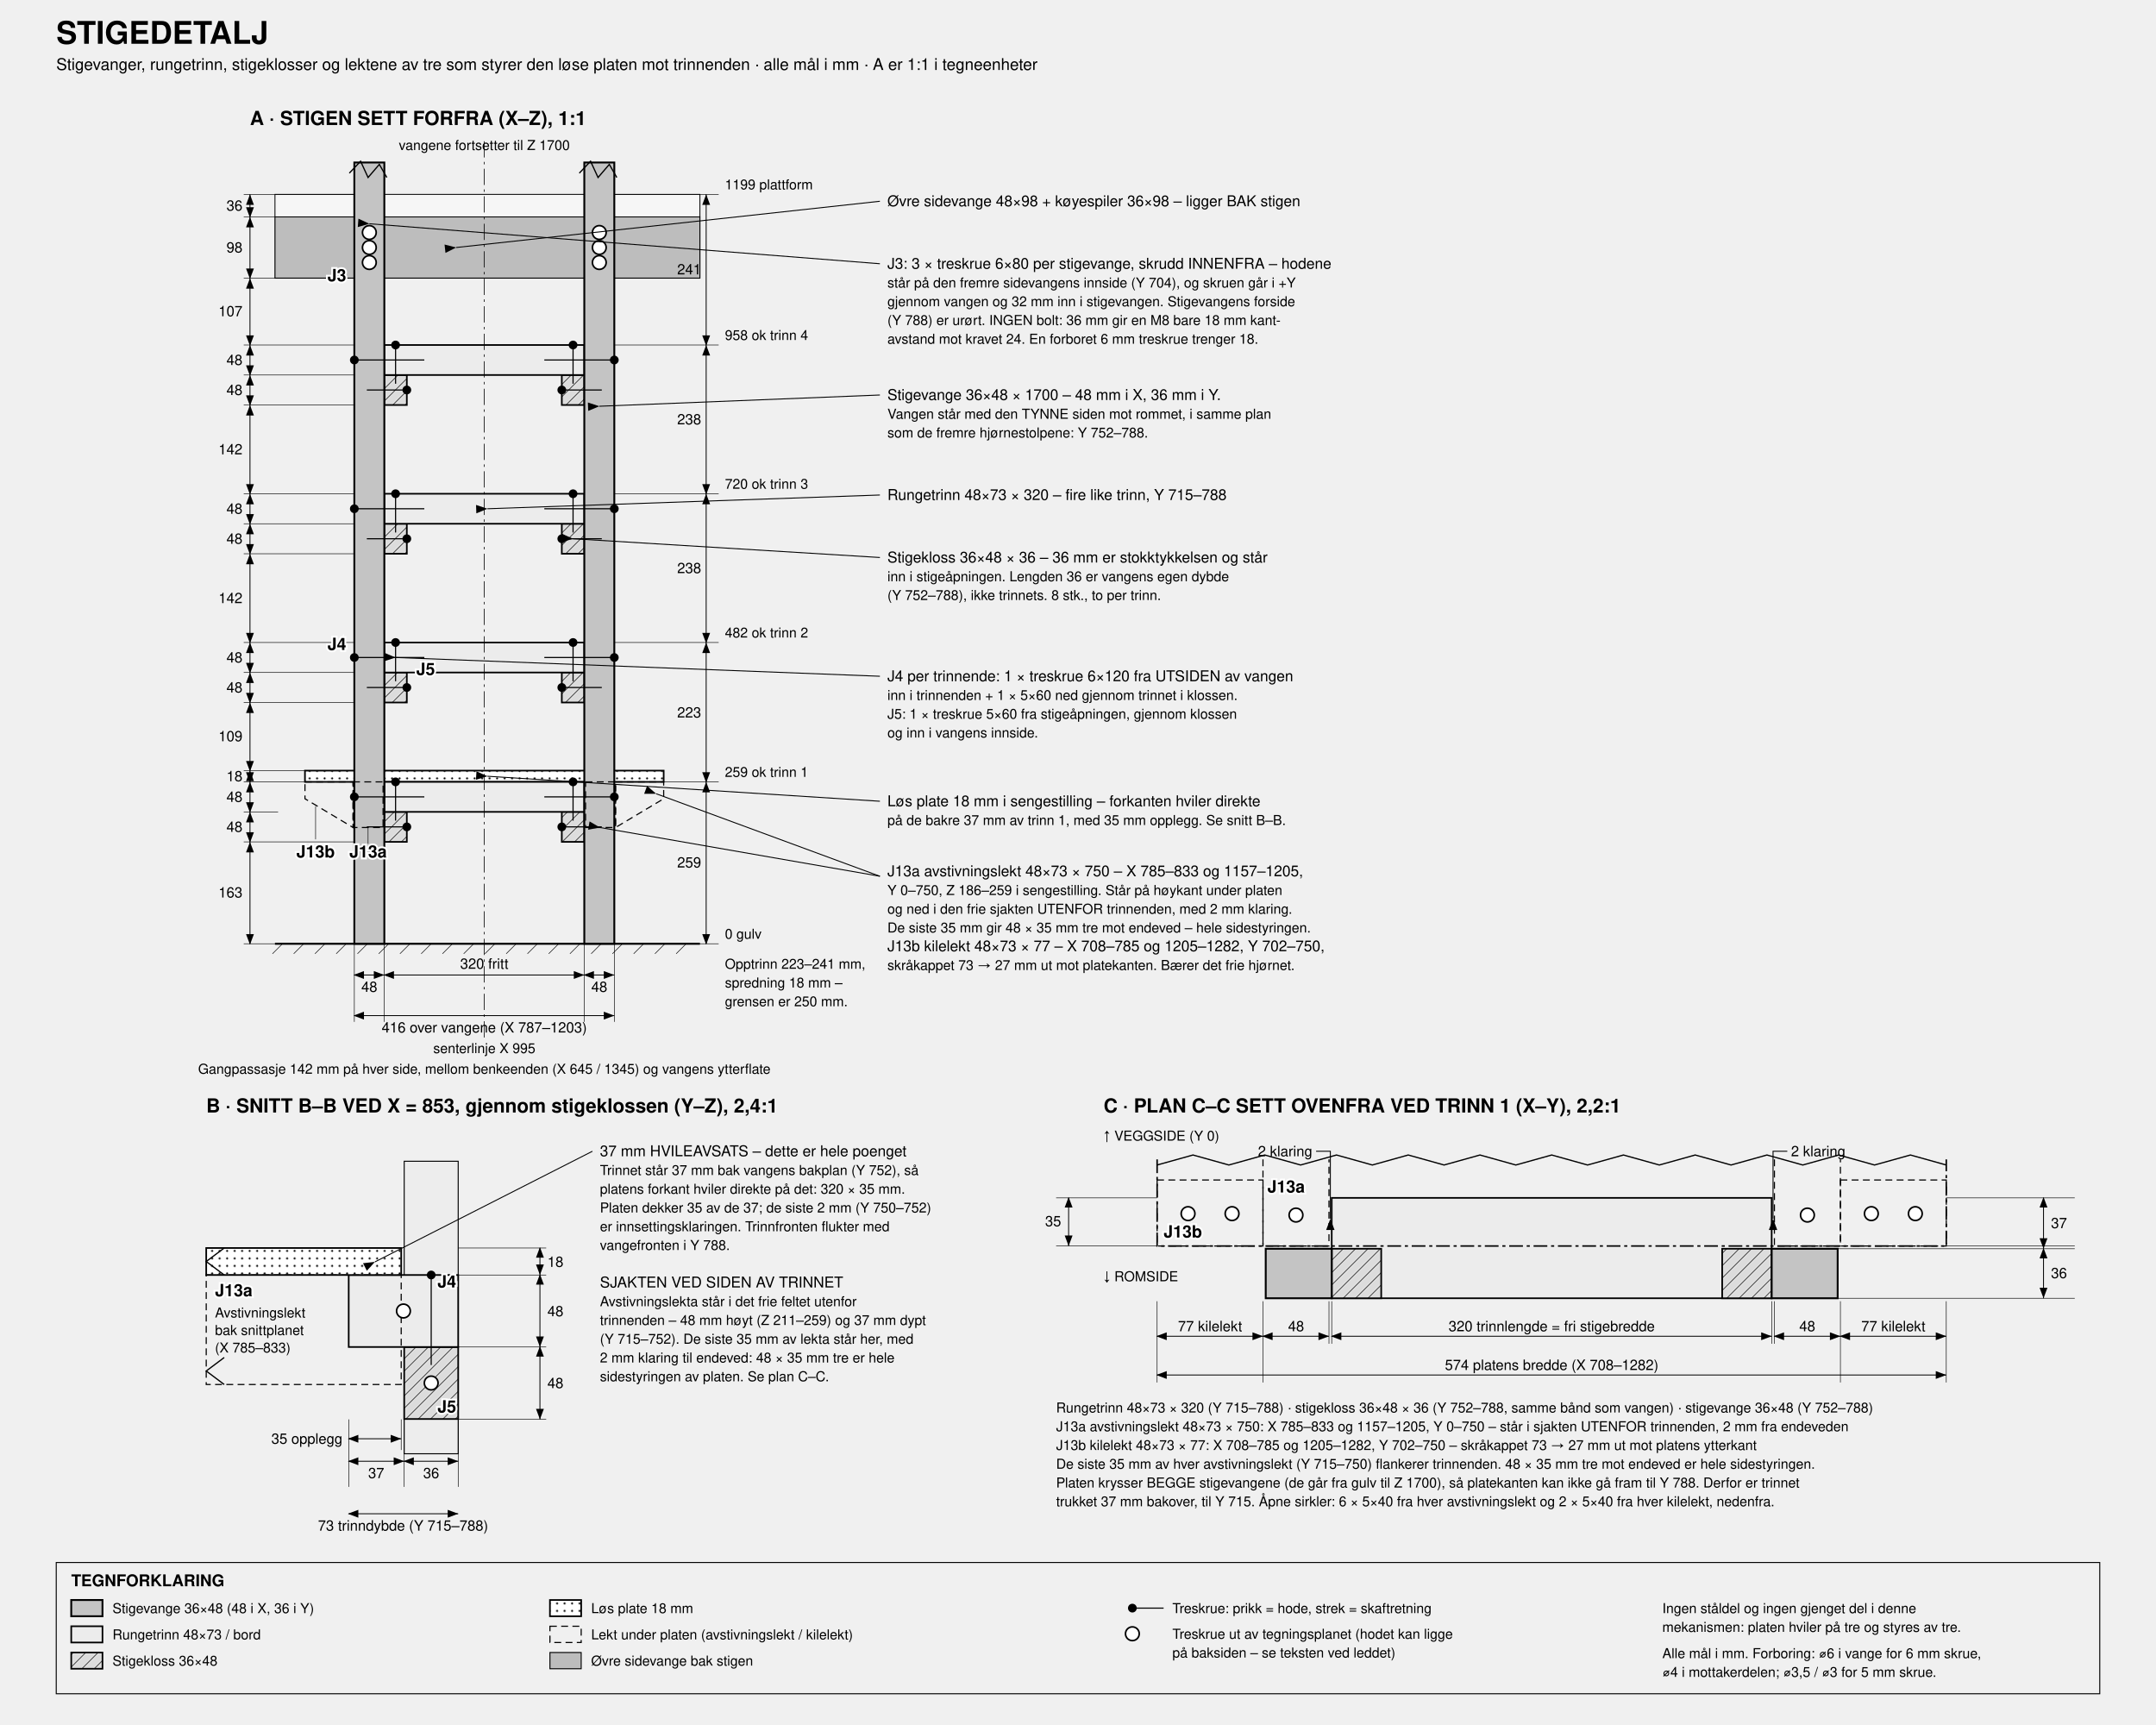
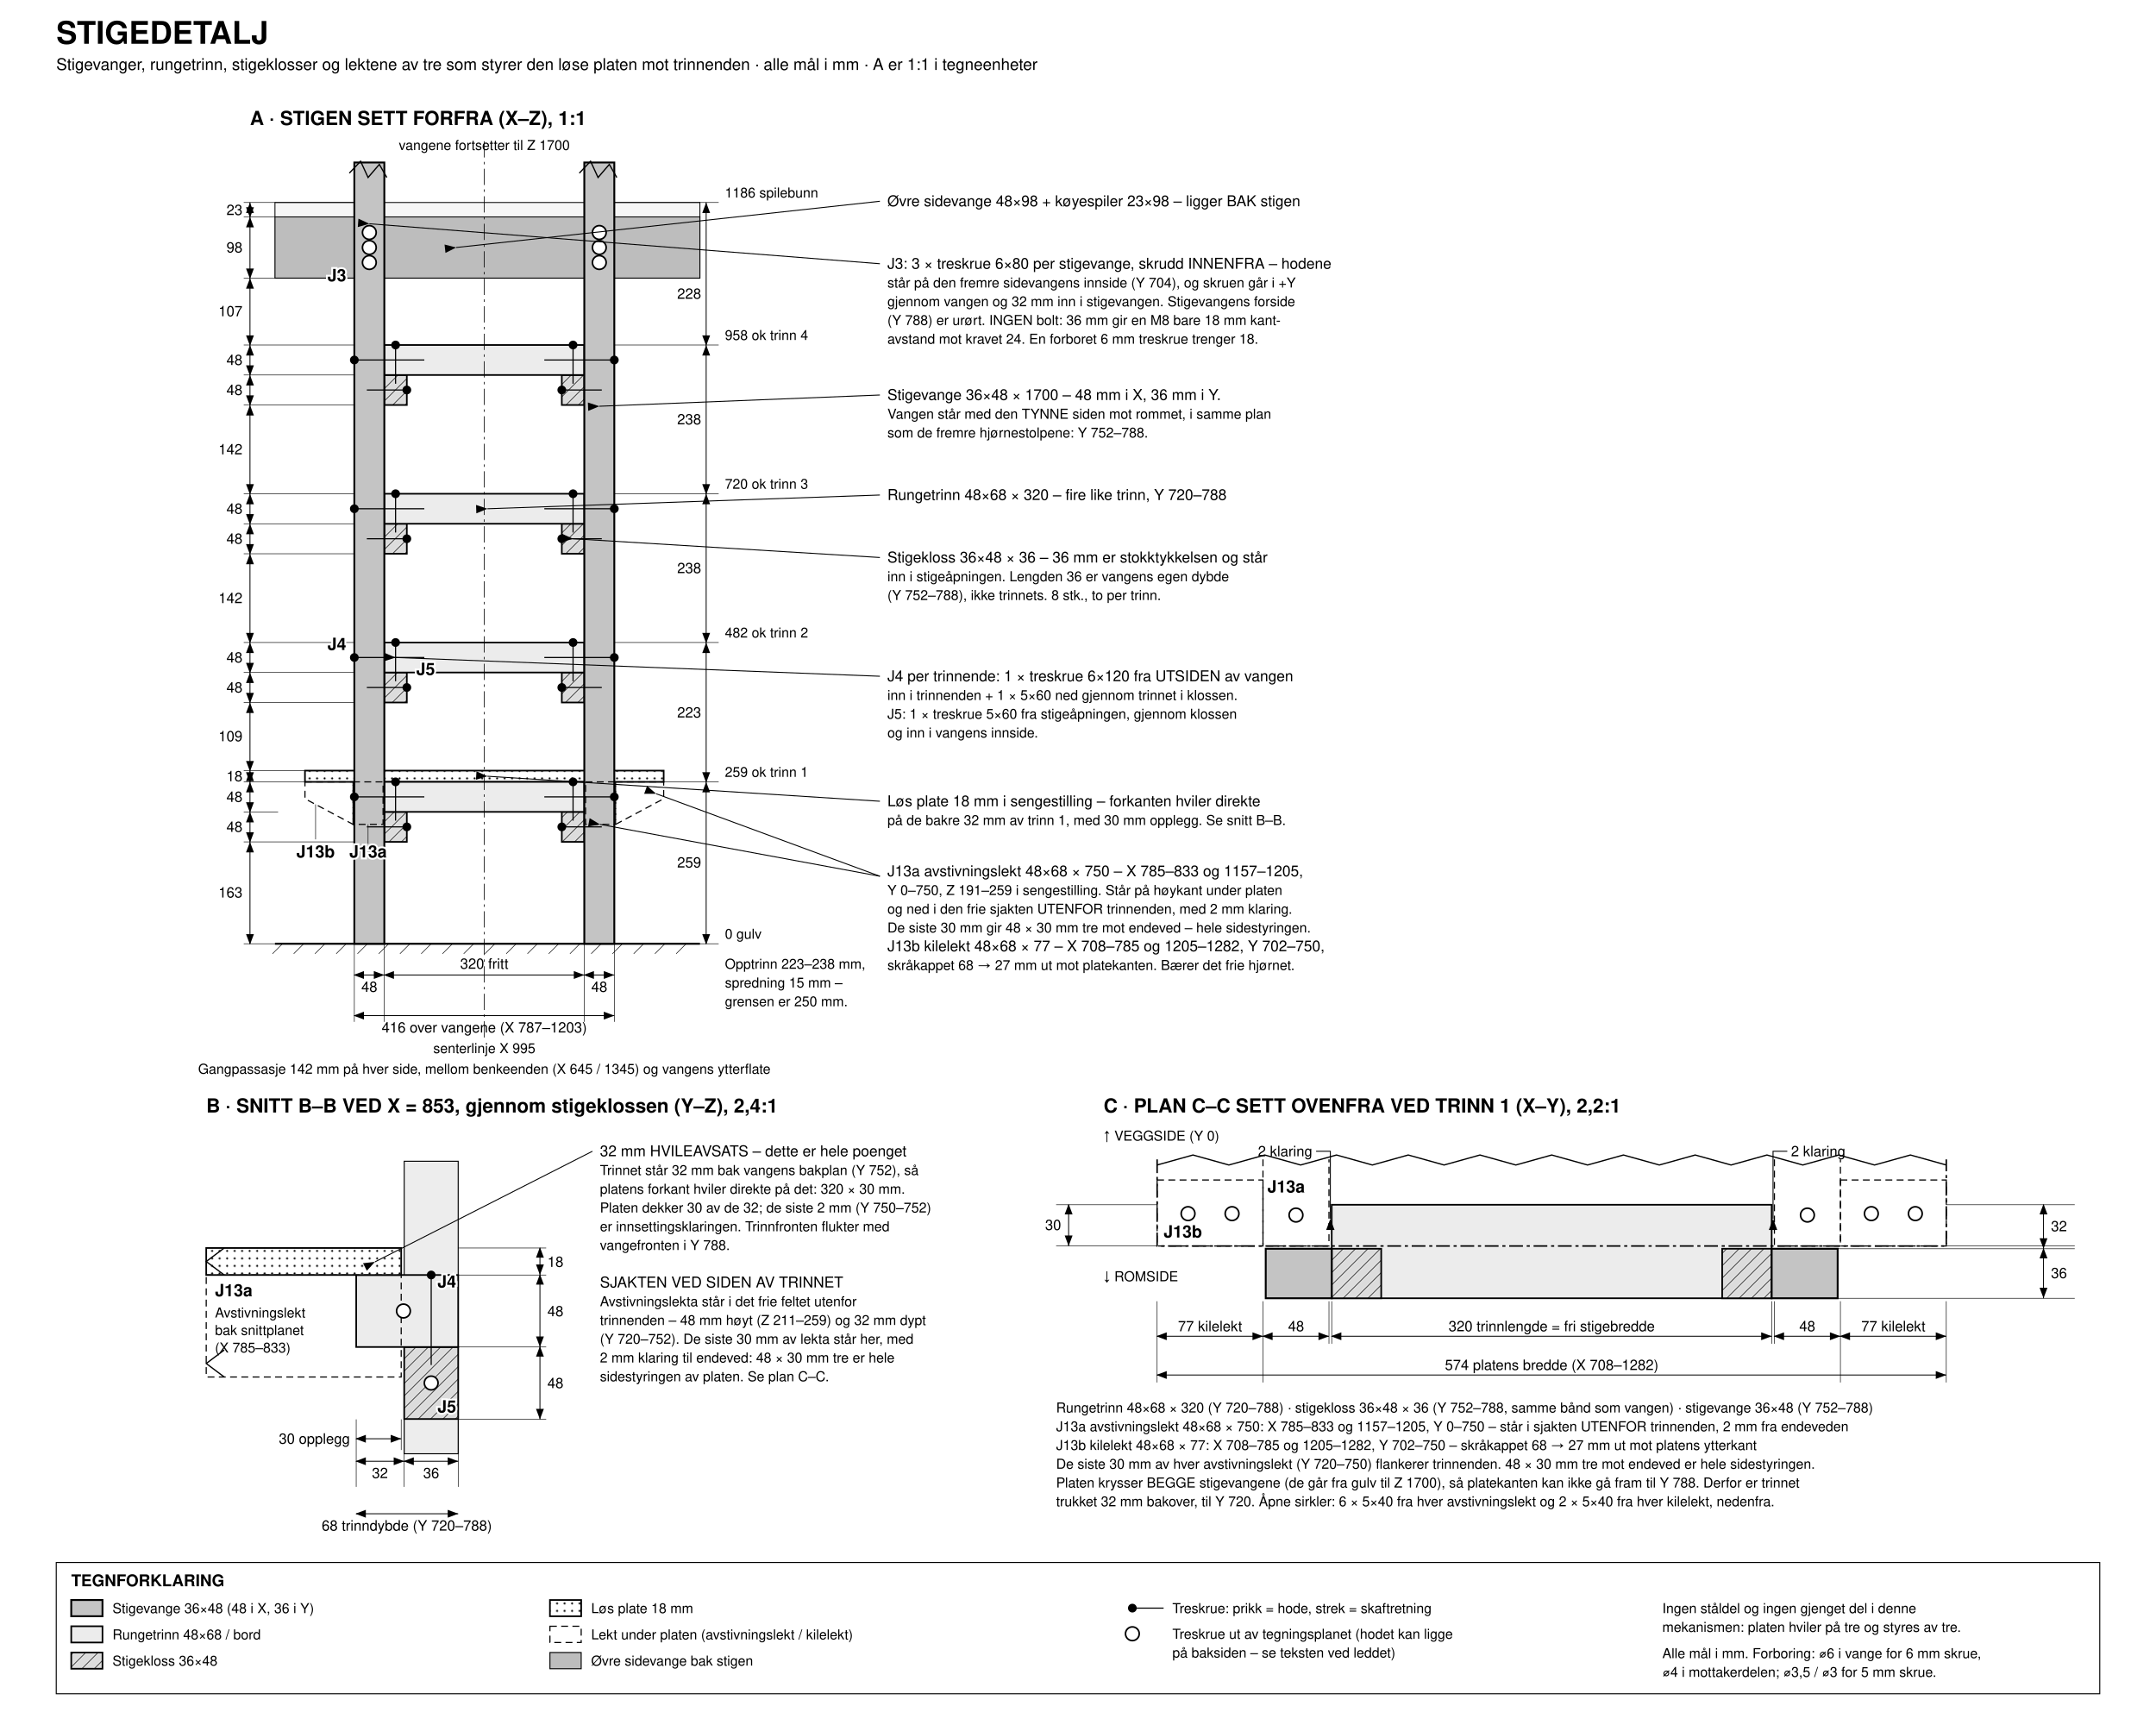
<svg xmlns="http://www.w3.org/2000/svg" viewBox="0 150 3450 2760" width="1600">
  <defs>
    <marker id="aE" markerWidth="13" markerHeight="10" refX="12" refY="4.5" orient="auto">
      <path d="M0,0 L12,4.5 L0,9 z" fill="#000" />
    </marker>
    <marker id="aS" markerWidth="13" markerHeight="10" refX="1" refY="4.5" orient="auto">
      <path d="M12,0 L0,4.5 L12,9 z" fill="#000" />
    </marker>
    <pattern id="hatch" width="14" height="14" patternUnits="userSpaceOnUse" patternTransform="rotate(45)">
      <rect width="14" height="14" fill="#dcdcdc" />
      <line x1="0" y1="0" x2="0" y2="14" stroke="#000" stroke-width="1.7" />
    </pattern>
    <pattern id="dots" width="12" height="12" patternUnits="userSpaceOnUse">
      <rect width="12" height="12" fill="#fff" />
      <circle cx="3.5" cy="3.5" r="1.6" fill="#000" />
    </pattern>
  </defs>
  <style>
    svg  { background:#fff; }
    text { font-family:Helvetica,Arial,sans-serif; fill:#000; font-size:24px; }
    .ttl { font-size:50px; font-weight:bold; }
    .sub { font-size:26px; }
    .pt  { font-size:31px; font-weight:bold; }
    .lbl { font-size:24px; }
    .sml { font-size:22px; }
    .dm  { font-size:23px; }
    .leg { font-size:26px; font-weight:bold; }
    .jl  { font-size:27px; font-weight:bold; paint-order:stroke; stroke:#fff; stroke-width:6px; }
    .pst { fill:#c4c4c4; stroke:#000; stroke-width:3; }
    .pstb{ fill:#ededed; stroke:#000; stroke-width:1.6; }
    .raig{ fill:#bdbdbd; stroke:#000; stroke-width:1.6; }
    .brd { fill:#ececec; stroke:#000; stroke-width:2.6; }
    .brdg{ fill:#f6f6f6; stroke:#000; stroke-width:1.4; }
    .blk { fill:url(#hatch); stroke:#000; stroke-width:2.6; }
    .pnl { fill:url(#dots); stroke:#000; stroke-width:2.6; }
    .pnlt{ fill:none; stroke:#000; stroke-width:2.4; stroke-dasharray:22 6 5 6; }
    .pnlg{ fill:none; stroke:#000; stroke-width:1.8; stroke-dasharray:11 7; }
    .dim { fill:none; stroke:#000; stroke-width:1.4; }
    .ext { fill:none; stroke:#000; stroke-width:0.9; }
    .ldr { fill:none; stroke:#000; stroke-width:1.5; }
    .grd { stroke:#000; stroke-width:3.2; }
    .brk { fill:none; stroke:#000; stroke-width:2; }
    .cl  { stroke:#000; stroke-width:1.1; stroke-dasharray:26 7 4 7; }
    .scr { fill:#000; stroke:none; }
    .scrg{ fill:#fff; stroke:#000; stroke-width:2.6; }
    .scrl{ fill:none; stroke:#000; stroke-width:1.8; }
    .legbox { fill:none; stroke:#000; stroke-width:1.6; }
  </style>
+   <rect x="0" y="150" width="3450" height="2760" fill="#ffffff" />
  <text x="90" y="220" class="ttl">STIGEDETALJ</text>
  <text x="90" y="262" class="sub">Stigevanger, rungetrinn, stigeklosser og lektene av tre som styrer den løse platen mot trinnenden · alle mål i mm · A er 1:1 i tegneenheter</text>
  <text x="400" y="350" class="pt" text-anchor="start">A · STIGEN SETT FORFRA (X–Z), 1:1</text>
  <rect x="440" y="497" width="680" height="98" class="raig" />
-   <rect x="440" y="461" width="680" height="36" class="brdg" />
+   <rect x="440" y="474" width="680" height="23" class="brdg" />
  <rect x="488" y="1383" width="574" height="18" class="pnl" />
  <rect x="615" y="1449" width="36" height="48" class="blk" />
  <rect x="899" y="1449" width="36" height="48" class="blk" />
  <rect x="615" y="1401" width="320" height="48" class="brd" />
  <rect x="615" y="1226" width="36" height="48" class="blk" />
  <rect x="899" y="1226" width="36" height="48" class="blk" />
  <rect x="615" y="1178" width="320" height="48" class="brd" />
  <rect x="615" y="988" width="36" height="48" class="blk" />
  <rect x="899" y="988" width="36" height="48" class="blk" />
  <rect x="615" y="940" width="320" height="48" class="brd" />
  <rect x="615" y="750" width="36" height="48" class="blk" />
  <rect x="899" y="750" width="36" height="48" class="blk" />
  <rect x="615" y="702" width="320" height="48" class="brd" />
  <rect x="567" y="410" width="48" height="1250" class="pst" />
  <rect x="935" y="410" width="48" height="1250" class="pst" />
-   <rect x="565" y="1401" width="48" height="73" class="pnlg" />
-   <rect x="937" y="1401" width="48" height="73" class="pnlg" />
-   <polygon points="488,1401 565,1401 565,1474 488,1428" class="pnlg" />
-   <polygon points="985,1401 1062,1401 1062,1428 985,1474" class="pnlg" />
+   <rect x="565" y="1401" width="48" height="68" class="pnlg" />
+   <rect x="937" y="1401" width="48" height="68" class="pnlg" />
+   <polygon points="488,1401 565,1401 565,1469 488,1428" class="pnlg" />
+   <polygon points="985,1401 1062,1401 1062,1428 985,1469" class="pnlg" />
  <polyline points="559,427 577,408 589,434 607,413 619,434" class="brk" />
  <polyline points="927,427 945,408 957,434 975,413 987,434" class="brk" />
  <text x="775" y="390" class="sml" text-anchor="middle">vangene fortsetter til Z 1700</text>
  <line x1="440" y1="1660" x2="1120" y2="1660" class="grd" />
  <line x1="452" y1="1660" x2="436" y2="1676" class="ext" />
  <line x1="486" y1="1660" x2="470" y2="1676" class="ext" />
  <line x1="520" y1="1660" x2="504" y2="1676" class="ext" />
  <line x1="554" y1="1660" x2="538" y2="1676" class="ext" />
  <line x1="588" y1="1660" x2="572" y2="1676" class="ext" />
  <line x1="622" y1="1660" x2="606" y2="1676" class="ext" />
  <line x1="656" y1="1660" x2="640" y2="1676" class="ext" />
  <line x1="690" y1="1660" x2="674" y2="1676" class="ext" />
  <line x1="724" y1="1660" x2="708" y2="1676" class="ext" />
  <line x1="758" y1="1660" x2="742" y2="1676" class="ext" />
  <line x1="792" y1="1660" x2="776" y2="1676" class="ext" />
  <line x1="826" y1="1660" x2="810" y2="1676" class="ext" />
  <line x1="860" y1="1660" x2="844" y2="1676" class="ext" />
  <line x1="894" y1="1660" x2="878" y2="1676" class="ext" />
  <line x1="928" y1="1660" x2="912" y2="1676" class="ext" />
  <line x1="962" y1="1660" x2="946" y2="1676" class="ext" />
  <line x1="996" y1="1660" x2="980" y2="1676" class="ext" />
  <line x1="1030" y1="1660" x2="1014" y2="1676" class="ext" />
  <line x1="1064" y1="1660" x2="1048" y2="1676" class="ext" />
  <line x1="1098" y1="1660" x2="1082" y2="1676" class="ext" />
  <circle cx="591" cy="570" r="11" class="scrg" />
  <circle cx="591" cy="546" r="11" class="scrg" />
  <circle cx="591" cy="522" r="11" class="scrg" />
  <circle cx="959" cy="570" r="11" class="scrg" />
  <circle cx="959" cy="546" r="11" class="scrg" />
  <circle cx="959" cy="522" r="11" class="scrg" />
  <line x1="567" y1="1425" x2="679" y2="1425" class="scrl" />
  <circle cx="567" cy="1425" r="7" class="scr" />
  <line x1="633" y1="1401" x2="633" y2="1463" class="scrl" />
  <circle cx="633" cy="1401" r="7" class="scr" />
  <line x1="651" y1="1473" x2="587" y2="1473" class="scrl" />
  <circle cx="651" cy="1473" r="7" class="scr" />
  <line x1="983" y1="1425" x2="871" y2="1425" class="scrl" />
  <circle cx="983" cy="1425" r="7" class="scr" />
  <line x1="917" y1="1401" x2="917" y2="1463" class="scrl" />
  <circle cx="917" cy="1401" r="7" class="scr" />
  <line x1="899" y1="1473" x2="963" y2="1473" class="scrl" />
  <circle cx="899" cy="1473" r="7" class="scr" />
  <line x1="567" y1="1202" x2="679" y2="1202" class="scrl" />
  <circle cx="567" cy="1202" r="7" class="scr" />
  <line x1="633" y1="1178" x2="633" y2="1240" class="scrl" />
  <circle cx="633" cy="1178" r="7" class="scr" />
  <line x1="651" y1="1250" x2="587" y2="1250" class="scrl" />
  <circle cx="651" cy="1250" r="7" class="scr" />
  <line x1="983" y1="1202" x2="871" y2="1202" class="scrl" />
  <circle cx="983" cy="1202" r="7" class="scr" />
  <line x1="917" y1="1178" x2="917" y2="1240" class="scrl" />
  <circle cx="917" cy="1178" r="7" class="scr" />
  <line x1="899" y1="1250" x2="963" y2="1250" class="scrl" />
  <circle cx="899" cy="1250" r="7" class="scr" />
  <line x1="567" y1="964" x2="679" y2="964" class="scrl" />
  <circle cx="567" cy="964" r="7" class="scr" />
  <line x1="633" y1="940" x2="633" y2="1002" class="scrl" />
  <circle cx="633" cy="940" r="7" class="scr" />
  <line x1="651" y1="1012" x2="587" y2="1012" class="scrl" />
  <circle cx="651" cy="1012" r="7" class="scr" />
  <line x1="983" y1="964" x2="871" y2="964" class="scrl" />
  <circle cx="983" cy="964" r="7" class="scr" />
  <line x1="917" y1="940" x2="917" y2="1002" class="scrl" />
  <circle cx="917" cy="940" r="7" class="scr" />
  <line x1="899" y1="1012" x2="963" y2="1012" class="scrl" />
  <circle cx="899" cy="1012" r="7" class="scr" />
  <line x1="567" y1="726" x2="679" y2="726" class="scrl" />
  <circle cx="567" cy="726" r="7" class="scr" />
  <line x1="633" y1="702" x2="633" y2="764" class="scrl" />
  <circle cx="633" cy="702" r="7" class="scr" />
  <line x1="651" y1="774" x2="587" y2="774" class="scrl" />
  <circle cx="651" cy="774" r="7" class="scr" />
  <line x1="983" y1="726" x2="871" y2="726" class="scrl" />
  <circle cx="983" cy="726" r="7" class="scr" />
  <line x1="917" y1="702" x2="917" y2="764" class="scrl" />
  <circle cx="917" cy="702" r="7" class="scr" />
  <line x1="899" y1="774" x2="963" y2="774" class="scrl" />
  <circle cx="899" cy="774" r="7" class="scr" />
  <line x1="567" y1="1660" x2="567" y2="1785" class="ext" />
  <line x1="615" y1="1660" x2="615" y2="1785" class="ext" />
  <line x1="935" y1="1660" x2="935" y2="1785" class="ext" />
  <line x1="983" y1="1660" x2="983" y2="1785" class="ext" />
  <line x1="615" y1="1710" x2="935" y2="1710" class="dim" marker-start="url(#aS)" marker-end="url(#aE)" />
  <text x="775" y="1700" class="dm" text-anchor="middle">320  fritt</text>
  <line x1="567" y1="1710" x2="615" y2="1710" class="dim" marker-start="url(#aS)" marker-end="url(#aE)" />
  <text x="591" y="1737" class="dm" text-anchor="middle">48</text>
  <line x1="935" y1="1710" x2="983" y2="1710" class="dim" marker-start="url(#aS)" marker-end="url(#aE)" />
  <text x="959" y="1737" class="dm" text-anchor="middle">48</text>
  <line x1="567" y1="1775" x2="983" y2="1775" class="dim" marker-start="url(#aS)" marker-end="url(#aE)" />
  <text x="775" y="1802" class="dm" text-anchor="middle">416 over vangene  (X 787–1203)</text>
  <line x1="775" y1="1810" x2="775" y2="375" class="cl" />
  <text x="775" y="1835" class="sml" text-anchor="middle">senterlinje X 995</text>
  <text x="775" y="1868" class="sml" text-anchor="middle">Gangpassasje 142 mm på hver side, mellom benkeenden (X 645 / 1345) og vangens ytterflate</text>
  <line x1="567" y1="1660" x2="390" y2="1660" class="ext" />
  <line x1="567" y1="1497" x2="390" y2="1497" class="ext" />
  <line x1="445" y1="1449" x2="390" y2="1449" class="ext" />
  <line x1="567" y1="1401" x2="390" y2="1401" class="ext" />
  <line x1="488" y1="1383" x2="390" y2="1383" class="ext" />
  <line x1="567" y1="1274" x2="390" y2="1274" class="ext" />
  <line x1="567" y1="1226" x2="390" y2="1226" class="ext" />
  <line x1="567" y1="1178" x2="390" y2="1178" class="ext" />
  <line x1="567" y1="1036" x2="390" y2="1036" class="ext" />
  <line x1="567" y1="988" x2="390" y2="988" class="ext" />
  <line x1="567" y1="940" x2="390" y2="940" class="ext" />
  <line x1="567" y1="798" x2="390" y2="798" class="ext" />
  <line x1="567" y1="750" x2="390" y2="750" class="ext" />
  <line x1="567" y1="702" x2="390" y2="702" class="ext" />
  <line x1="567" y1="595" x2="390" y2="595" class="ext" />
  <line x1="567" y1="497" x2="390" y2="497" class="ext" />
-   <line x1="567" y1="461" x2="390" y2="461" class="ext" />
+   <line x1="567" y1="474" x2="390" y2="474" class="ext" />
  <line x1="400" y1="1660" x2="400" y2="1497" class="dim" marker-start="url(#aS)" marker-end="url(#aE)" />
  <text x="388" y="1586" class="dm" text-anchor="end">163</text>
  <line x1="400" y1="1497" x2="400" y2="1449" class="dim" marker-start="url(#aS)" marker-end="url(#aE)" />
  <text x="388" y="1481" class="dm" text-anchor="end">48</text>
  <line x1="400" y1="1449" x2="400" y2="1401" class="dim" marker-start="url(#aS)" marker-end="url(#aE)" />
  <text x="388" y="1433" class="dm" text-anchor="end">48</text>
  <line x1="400" y1="1401" x2="400" y2="1383" class="dim" marker-start="url(#aS)" marker-end="url(#aE)" />
  <text x="388" y="1400" class="dm" text-anchor="end">18</text>
  <line x1="400" y1="1383" x2="400" y2="1274" class="dim" marker-start="url(#aS)" marker-end="url(#aE)" />
  <text x="388" y="1336" class="dm" text-anchor="end">109</text>
  <line x1="400" y1="1274" x2="400" y2="1226" class="dim" marker-start="url(#aS)" marker-end="url(#aE)" />
  <text x="388" y="1258" class="dm" text-anchor="end">48</text>
  <line x1="400" y1="1226" x2="400" y2="1178" class="dim" marker-start="url(#aS)" marker-end="url(#aE)" />
  <text x="388" y="1210" class="dm" text-anchor="end">48</text>
  <line x1="400" y1="1178" x2="400" y2="1036" class="dim" marker-start="url(#aS)" marker-end="url(#aE)" />
  <text x="388" y="1115" class="dm" text-anchor="end">142</text>
  <line x1="400" y1="1036" x2="400" y2="988" class="dim" marker-start="url(#aS)" marker-end="url(#aE)" />
  <text x="388" y="1020" class="dm" text-anchor="end">48</text>
  <line x1="400" y1="988" x2="400" y2="940" class="dim" marker-start="url(#aS)" marker-end="url(#aE)" />
  <text x="388" y="972" class="dm" text-anchor="end">48</text>
  <line x1="400" y1="940" x2="400" y2="798" class="dim" marker-start="url(#aS)" marker-end="url(#aE)" />
  <text x="388" y="877" class="dm" text-anchor="end">142</text>
  <line x1="400" y1="798" x2="400" y2="750" class="dim" marker-start="url(#aS)" marker-end="url(#aE)" />
  <text x="388" y="782" class="dm" text-anchor="end">48</text>
  <line x1="400" y1="750" x2="400" y2="702" class="dim" marker-start="url(#aS)" marker-end="url(#aE)" />
  <text x="388" y="734" class="dm" text-anchor="end">48</text>
  <line x1="400" y1="702" x2="400" y2="595" class="dim" marker-start="url(#aS)" marker-end="url(#aE)" />
  <text x="388" y="656" class="dm" text-anchor="end">107</text>
  <line x1="400" y1="595" x2="400" y2="497" class="dim" marker-start="url(#aS)" marker-end="url(#aE)" />
  <text x="388" y="554" class="dm" text-anchor="end">98</text>
-   <line x1="400" y1="497" x2="400" y2="461" class="dim" marker-start="url(#aS)" marker-end="url(#aE)" />
-   <text x="388" y="487" class="dm" text-anchor="end">36</text>
+   <line x1="400" y1="497" x2="400" y2="474" class="dim" marker-start="url(#aS)" marker-end="url(#aE)" />
+   <text x="388" y="494" class="dm" text-anchor="end">23</text>
  <line x1="1062" y1="1401" x2="1150" y2="1401" class="ext" />
  <line x1="983" y1="1178" x2="1150" y2="1178" class="ext" />
  <line x1="983" y1="940" x2="1150" y2="940" class="ext" />
  <line x1="983" y1="702" x2="1150" y2="702" class="ext" />
-   <line x1="983" y1="461" x2="1150" y2="461" class="ext" />
+   <line x1="983" y1="474" x2="1150" y2="474" class="ext" />
  <line x1="983" y1="1660" x2="1150" y2="1660" class="ext" />
  <line x1="1130" y1="1660" x2="1130" y2="1401" class="dim" marker-start="url(#aS)" marker-end="url(#aE)" />
  <text x="1122" y="1538" class="dm" text-anchor="end">259</text>
  <line x1="1130" y1="1401" x2="1130" y2="1178" class="dim" marker-start="url(#aS)" marker-end="url(#aE)" />
  <text x="1122" y="1298" class="dm" text-anchor="end">223</text>
  <line x1="1130" y1="1178" x2="1130" y2="940" class="dim" marker-start="url(#aS)" marker-end="url(#aE)" />
  <text x="1122" y="1067" class="dm" text-anchor="end">238</text>
  <line x1="1130" y1="940" x2="1130" y2="702" class="dim" marker-start="url(#aS)" marker-end="url(#aE)" />
  <text x="1122" y="829" class="dm" text-anchor="end">238</text>
-   <line x1="1130" y1="702" x2="1130" y2="461" class="dim" marker-start="url(#aS)" marker-end="url(#aE)" />
-   <text x="1122" y="589" class="dm" text-anchor="end">241</text>
+   <line x1="1130" y1="702" x2="1130" y2="474" class="dim" marker-start="url(#aS)" marker-end="url(#aE)" />
+   <text x="1122" y="628" class="dm" text-anchor="end">228</text>
  <text x="1160" y="1652" class="sml" text-anchor="start">0  gulv</text>
  <text x="1160" y="1393" class="sml" text-anchor="start">259  ok trinn 1</text>
  <text x="1160" y="1170" class="sml" text-anchor="start">482  ok trinn 2</text>
  <text x="1160" y="932" class="sml" text-anchor="start">720  ok trinn 3</text>
  <text x="1160" y="694" class="sml" text-anchor="start">958  ok trinn 4</text>
-   <text x="1160" y="453" class="sml" text-anchor="start">1199  plattform</text>
-   <text x="1160" y="1700" class="sml" text-anchor="start">Opptrinn 223–241 mm,</text>
-   <text x="1160" y="1730" class="sml" text-anchor="start">spredning 18 mm –</text>
+   <text x="1160" y="466" class="sml" text-anchor="start">1186  spilebunn</text>
+   <text x="1160" y="1700" class="sml" text-anchor="start">Opptrinn 223–238 mm,</text>
+   <text x="1160" y="1730" class="sml" text-anchor="start">spredning 15 mm –</text>
  <text x="1160" y="1760" class="sml" text-anchor="start">grensen er 250 mm.</text>
  <polyline points="730,546 1408,472" class="ldr" marker-start="url(#aE)" />
-   <text x="1420" y="480" class="lbl" text-anchor="start">Øvre sidevange 48×98 + køyespiler 36×98 – ligger BAK stigen</text>
+   <text x="1420" y="480" class="lbl" text-anchor="start">Øvre sidevange 48×98 + køyespiler 23×98 – ligger BAK stigen</text>
  <polyline points="591,508 1408,572" class="ldr" marker-start="url(#aE)" />
  <text x="1420" y="580" class="lbl" text-anchor="start">J3: 3 × treskrue 6×80 per stigevange, skrudd INNENFRA – hodene</text>
  <text x="1420" y="610" class="sml" text-anchor="start">står på den fremre sidevangens innside (Y 704), og skruen går i +Y</text>
  <text x="1420" y="640" class="sml" text-anchor="start">gjennom vangen og 32 mm inn i stigevangen. Stigevangens forside</text>
  <text x="1420" y="670" class="sml" text-anchor="start">(Y 788) er urørt. INGEN bolt: 36 mm gir en M8 bare 18 mm kant-</text>
  <text x="1420" y="700" class="sml" text-anchor="start">avstand mot kravet 24. En forboret 6 mm treskrue trenger 18.</text>
  <polyline points="959,800 1408,782" class="ldr" marker-start="url(#aE)" />
  <text x="1420" y="790" class="lbl" text-anchor="start">Stigevange 36×48 × 1700 – 48 mm i X, 36 mm i Y.</text>
  <text x="1420" y="820" class="sml" text-anchor="start">Vangen står med den TYNNE siden mot rommet, i samme plan</text>
  <text x="1420" y="850" class="sml" text-anchor="start">som de fremre hjørnestolpene: Y 752–788.</text>
  <polyline points="780,964 1408,942" class="ldr" marker-start="url(#aE)" />
-   <text x="1420" y="950" class="lbl" text-anchor="start">Rungetrinn 48×73 × 320 – fire like trinn, Y 715–788</text>
+   <text x="1420" y="950" class="lbl" text-anchor="start">Rungetrinn 48×68 × 320 – fire like trinn, Y 720–788</text>
  <polyline points="917,1012 1408,1042" class="ldr" marker-start="url(#aE)" />
  <text x="1420" y="1050" class="lbl" text-anchor="start">Stigekloss 36×48 × 36 – 36 mm er stokktykkelsen og står</text>
  <text x="1420" y="1080" class="sml" text-anchor="start">inn i stigeåpningen. Lengden 36 er vangens egen dybde</text>
  <text x="1420" y="1110" class="sml" text-anchor="start">(Y 752–788), ikke trinnets. 8 stk., to per trinn.</text>
  <polyline points="633,1202 1408,1232" class="ldr" marker-start="url(#aE)" />
  <text x="1420" y="1240" class="lbl" text-anchor="start">J4 per trinnende: 1 × treskrue 6×120 fra UTSIDEN av vangen</text>
  <text x="1420" y="1270" class="sml" text-anchor="start">inn i trinnenden + 1 × 5×60 ned gjennom trinnet i klossen.</text>
  <text x="1420" y="1300" class="sml" text-anchor="start">J5: 1 × treskrue 5×60 fra stigeåpningen, gjennom klossen</text>
  <text x="1420" y="1330" class="sml" text-anchor="start">og inn i vangens innside.</text>
  <polyline points="780,1392 1408,1432" class="ldr" marker-start="url(#aE)" />
  <text x="1420" y="1440" class="lbl" text-anchor="start">Løs plate 18 mm i sengestilling – forkanten hviler direkte</text>
-   <text x="1420" y="1470" class="sml" text-anchor="start">på de bakre 37 mm av trinn 1, med 35 mm opplegg. Se snitt B–B.</text>
-   <line x1="589" y1="1474" x2="589" y2="1500" class="ext" />
+   <text x="1420" y="1470" class="sml" text-anchor="start">på de bakre 32 mm av trinn 1, med 30 mm opplegg. Se snitt B–B.</text>
+   <line x1="589" y1="1469" x2="589" y2="1500" class="ext" />
  <text x="589" y="1522" class="jl" text-anchor="middle">J13a</text>
-   <line x1="505" y1="1440" x2="505" y2="1493" class="ext" />
+   <line x1="505" y1="1437" x2="505" y2="1493" class="ext" />
  <text x="505" y="1522" class="jl" text-anchor="middle">J13b</text>
-   <polyline points="960,1474 1408,1552" class="ldr" marker-start="url(#aE)" />
+   <polyline points="960,1469 1408,1552" class="ldr" marker-start="url(#aE)" />
  <polyline points="1050,1420 1408,1552" class="ldr" marker-start="url(#aE)" />
-   <text x="1420" y="1552" class="lbl" text-anchor="start">J13a avstivningslekt 48×73 × 750 – X 785–833 og 1157–1205,</text>
-   <text x="1420" y="1582" class="sml" text-anchor="start">Y 0–750, Z 186–259 i sengestilling. Står på høykant under platen</text>
+   <text x="1420" y="1552" class="lbl" text-anchor="start">J13a avstivningslekt 48×68 × 750 – X 785–833 og 1157–1205,</text>
+   <text x="1420" y="1582" class="sml" text-anchor="start">Y 0–750, Z 191–259 i sengestilling. Står på høykant under platen</text>
  <text x="1420" y="1612" class="sml" text-anchor="start">og ned i den frie sjakten UTENFOR trinnenden, med 2 mm klaring.</text>
-   <text x="1420" y="1642" class="sml" text-anchor="start">De siste 35 mm gir 48 × 35 mm tre mot endeved – hele sidestyringen.</text>
-   <text x="1420" y="1672" class="lbl" text-anchor="start">J13b kilelekt 48×73 × 77 – X 708–785 og 1205–1282, Y 702–750,</text>
-   <text x="1420" y="1702" class="sml" text-anchor="start">skråkappet 73 → 27 mm ut mot platekanten. Bærer det frie hjørnet.</text>
+   <text x="1420" y="1642" class="sml" text-anchor="start">De siste 30 mm gir 48 × 30 mm tre mot endeved – hele sidestyringen.</text>
+   <text x="1420" y="1672" class="lbl" text-anchor="start">J13b kilelekt 48×68 × 77 – X 708–785 og 1205–1282, Y 702–750,</text>
+   <text x="1420" y="1702" class="sml" text-anchor="start">skråkappet 68 → 27 mm ut mot platekanten. Bærer det frie hjørnet.</text>
  <text x="330" y="1930" class="pt" text-anchor="start">B · SNITT B–B VED X = 853, gjennom stigeklossen (Y–Z), 2,4:1</text>
  <rect x="646.8" y="2008" width="86.4" height="468" class="pstb" />
  <rect x="646.8" y="2305.2" width="86.4" height="115.2" class="blk" />
-   <rect x="558" y="2190" width="175.2" height="115.2" class="brd" />
+   <rect x="570" y="2190" width="163.2" height="115.2" class="brd" />
  <rect x="330" y="2146.8" width="312" height="43.2" class="pnl" />
  <polyline points="358.8,2190 330,2168.4 358.8,2146.8" class="brk" />
-   <rect x="330" y="2190" width="312" height="175.2" class="pnlg" />
-   <polyline points="358.8,2365.2 330,2343.6 358.8,2322" class="brk" />
+   <rect x="330" y="2190" width="312" height="163.2" class="pnlg" />
+   <polyline points="358.8,2353.2 330,2331.6 358.8,2310" class="brk" />
  <line x1="690" y1="2190" x2="690" y2="2334" class="scrl" />
  <circle cx="690" cy="2190" r="7" class="scr" />
  <circle cx="645.6" cy="2247.6" r="11" class="scrg" />
  <circle cx="690" cy="2362.8" r="11" class="scrg" />
  <text x="700" y="2210" class="jl" text-anchor="start">J4</text>
  <text x="700" y="2410" class="jl" text-anchor="start">J5</text>
  <text x="344" y="2224" class="jl" text-anchor="start">J13a</text>
  <text x="344" y="2258" class="sml" text-anchor="start">Avstivningslekt</text>
  <text x="344" y="2286" class="sml" text-anchor="start">bak snittplanet</text>
  <text x="344" y="2314" class="sml" text-anchor="start">(X 785–833)</text>
-   <line x1="558" y1="2421" x2="558" y2="2529" class="ext" />
+   <line x1="570" y1="2421" x2="570" y2="2529" class="ext" />
  <line x1="642" y1="2421" x2="642" y2="2470" class="ext" />
  <line x1="646.8" y1="2421" x2="646.8" y2="2529" class="ext" />
  <line x1="733.2" y1="2421" x2="733.2" y2="2529" class="ext" />
-   <line x1="558" y1="2452" x2="642" y2="2452" class="dim" marker-start="url(#aS)" marker-end="url(#aE)" />
-   <text x="548" y="2460" class="dm" text-anchor="end">35  opplegg</text>
-   <line x1="558" y1="2488" x2="646.8" y2="2488" class="dim" marker-start="url(#aS)" marker-end="url(#aE)" />
-   <text x="602" y="2515" class="dm" text-anchor="middle">37</text>
+   <line x1="570" y1="2452" x2="642" y2="2452" class="dim" marker-start="url(#aS)" marker-end="url(#aE)" />
+   <text x="560" y="2460" class="dm" text-anchor="end">30  opplegg</text>
+   <line x1="570" y1="2488" x2="646.8" y2="2488" class="dim" marker-start="url(#aS)" marker-end="url(#aE)" />
+   <text x="608" y="2515" class="dm" text-anchor="middle">32</text>
  <line x1="646.8" y1="2488" x2="733.2" y2="2488" class="dim" marker-start="url(#aS)" marker-end="url(#aE)" />
  <text x="690" y="2515" class="dm" text-anchor="middle">36</text>
-   <line x1="558" y1="2572" x2="733.2" y2="2572" class="dim" marker-start="url(#aS)" marker-end="url(#aE)" />
-   <text x="645" y="2599" class="dm" text-anchor="middle">73  trinndybde (Y 715–788)</text>
+   <line x1="570" y1="2572" x2="733.2" y2="2572" class="dim" marker-start="url(#aS)" marker-end="url(#aE)" />
+   <text x="651" y="2599" class="dm" text-anchor="middle">68  trinndybde (Y 720–788)</text>
  <line x1="733.2" y1="2421" x2="874" y2="2421" class="ext" />
  <line x1="733.2" y1="2305.2" x2="874" y2="2305.2" class="ext" />
  <line x1="733.2" y1="2190" x2="874" y2="2190" class="ext" />
  <line x1="733.2" y1="2146.8" x2="874" y2="2146.8" class="ext" />
  <line x1="864" y1="2146.8" x2="864" y2="2190" class="dim" marker-start="url(#aS)" marker-end="url(#aE)" />
  <text x="876" y="2177" class="dm" text-anchor="start">18</text>
  <line x1="864" y1="2190" x2="864" y2="2305.2" class="dim" marker-start="url(#aS)" marker-end="url(#aE)" />
  <text x="876" y="2256" class="dm" text-anchor="start">48</text>
  <line x1="864" y1="2305.2" x2="864" y2="2421" class="dim" marker-start="url(#aS)" marker-end="url(#aE)" />
  <text x="876" y="2371" class="dm" text-anchor="start">48</text>
  <polyline points="600,2169 948,1992" class="ldr" marker-start="url(#aE)" />
-   <text x="960" y="2000" class="lbl" text-anchor="start">37 mm HVILEAVSATS – dette er hele poenget</text>
-   <text x="960" y="2030" class="sml" text-anchor="start">Trinnet står 37 mm bak vangens bakplan (Y 752), så</text>
-   <text x="960" y="2060" class="sml" text-anchor="start">platens forkant hviler direkte på det: 320 × 35 mm.</text>
-   <text x="960" y="2090" class="sml" text-anchor="start">Platen dekker 35 av de 37; de siste 2 mm (Y 750–752)</text>
+   <text x="960" y="2000" class="lbl" text-anchor="start">32 mm HVILEAVSATS – dette er hele poenget</text>
+   <text x="960" y="2030" class="sml" text-anchor="start">Trinnet står 32 mm bak vangens bakplan (Y 752), så</text>
+   <text x="960" y="2060" class="sml" text-anchor="start">platens forkant hviler direkte på det: 320 × 30 mm.</text>
+   <text x="960" y="2090" class="sml" text-anchor="start">Platen dekker 30 av de 32; de siste 2 mm (Y 750–752)</text>
  <text x="960" y="2120" class="sml" text-anchor="start">er innsettingsklaringen. Trinnfronten flukter med</text>
  <text x="960" y="2150" class="sml" text-anchor="start">vangefronten i Y 788.</text>
  <text x="960" y="2210" class="lbl" text-anchor="start">SJAKTEN VED SIDEN AV TRINNET</text>
  <text x="960" y="2240" class="sml" text-anchor="start">Avstivningslekta står i det frie feltet utenfor</text>
-   <text x="960" y="2270" class="sml" text-anchor="start">trinnenden – 48 mm høyt (Z 211–259) og 37 mm dypt</text>
-   <text x="960" y="2300" class="sml" text-anchor="start">(Y 715–752). De siste 35 mm av lekta står her, med</text>
-   <text x="960" y="2330" class="sml" text-anchor="start">2 mm klaring til endeved: 48 × 35 mm tre er hele</text>
+   <text x="960" y="2270" class="sml" text-anchor="start">trinnenden – 48 mm høyt (Z 211–259) og 32 mm dypt</text>
+   <text x="960" y="2300" class="sml" text-anchor="start">(Y 720–752). De siste 30 mm av lekta står her, med</text>
+   <text x="960" y="2330" class="sml" text-anchor="start">2 mm klaring til endeved: 48 × 30 mm tre er hele</text>
  <text x="960" y="2360" class="sml" text-anchor="start">sidestyringen av platen. Se plan C–C.</text>
  <text x="1766" y="1930" class="pt" text-anchor="start">C · PLAN C–C SETT OVENFRA VED TRINN 1 (X–Y), 2,2:1</text>
  <text x="1766" y="1975" class="sml" text-anchor="start">↑ VEGGSIDE (Y 0)</text>
  <rect x="1851.6" y="2038" width="169.4" height="105.6" class="pnlg" />
  <rect x="2945" y="2038" width="169.4" height="105.6" class="pnlg" />
  <path d="M2021,2005 V2143.6 H2126.6 V2005" class="pnlg" />
  <path d="M2839.4,2005 V2143.6 H2945 V2005" class="pnlg" />
-   <rect x="2131" y="2066.6" width="704" height="160.6" class="brd" />
+   <rect x="2131" y="2077.6" width="704" height="149.6" class="brd" />
  <rect x="2131" y="2148" width="79.2" height="79.2" class="blk" />
  <rect x="2755.8" y="2148" width="79.2" height="79.2" class="blk" />
  <rect x="2025.4" y="2148" width="105.6" height="79.2" class="pst" />
  <rect x="2835" y="2148" width="105.6" height="79.2" class="pst" />
  <path d="M1851.6,2005 V2143.6 H3114.4 V2005" class="pnlt" />
  <circle cx="2073.8" cy="2094.1" r="11" class="scrg" />
  <circle cx="2892.2" cy="2094.1" r="11" class="scrg" />
  <circle cx="1901.1" cy="2091.8" r="11" class="scrg" />
  <circle cx="1971.5" cy="2091.8" r="11" class="scrg" />
  <circle cx="2994.5" cy="2091.8" r="11" class="scrg" />
  <circle cx="3064.9" cy="2091.8" r="11" class="scrg" />
  <polyline points="1851.6,2014 1909.0,1998 1966.4,2014 2023.8,1998 2081.2,2014 2138.6,1998 2196.0,2014 2253.4,1998 2310.8,2014 2368.2,1998 2425.6,2014 2483.0,1998 2540.4,2014 2597.8,1998 2655.2,2014 2712.6,1998 2770.0,2014 2827.4,1998 2884.8,2014 2942.2,1998 2999.6,2014 3057.0,1998 3114.4,2014" class="brk" />
  <text x="2028" y="2058" class="jl" text-anchor="start">J13a</text>
  <text x="1862" y="2130" class="jl" text-anchor="start">J13b</text>
  <text x="1766" y="2200" class="sml" text-anchor="start">↓ ROMSIDE</text>
  <polyline points="2128.8,2100 2128.8,1992 2106,1992" class="ldr" marker-start="url(#aE)" />
  <text x="2100" y="2000" class="dm" text-anchor="end">2  klaring</text>
  <polyline points="2837.2,2100 2837.2,1992 2860,1992" class="ldr" marker-start="url(#aE)" />
  <text x="2866" y="2000" class="dm" text-anchor="start">2  klaring</text>
  <line x1="1851.6" y1="2232" x2="1851.6" y2="2362" class="ext" />
  <line x1="2021" y1="2232" x2="2021" y2="2362" class="ext" />
  <line x1="2126.6" y1="2232" x2="2126.6" y2="2300" class="ext" />
  <line x1="2131" y1="2232" x2="2131" y2="2300" class="ext" />
  <line x1="2835" y1="2232" x2="2835" y2="2300" class="ext" />
  <line x1="2839.4" y1="2232" x2="2839.4" y2="2300" class="ext" />
  <line x1="2945" y1="2232" x2="2945" y2="2362" class="ext" />
  <line x1="3114.4" y1="2232" x2="3114.4" y2="2362" class="ext" />
  <line x1="1851.6" y1="2288" x2="2021" y2="2288" class="dim" marker-start="url(#aS)" marker-end="url(#aE)" />
  <text x="1936.3" y="2280" class="dm" text-anchor="middle">77  kilelekt</text>
  <line x1="2021" y1="2288" x2="2126.6" y2="2288" class="dim" marker-start="url(#aS)" marker-end="url(#aE)" />
  <text x="2074" y="2280" class="dm" text-anchor="middle">48</text>
  <line x1="2131" y1="2288" x2="2835" y2="2288" class="dim" marker-start="url(#aS)" marker-end="url(#aE)" />
  <text x="2483" y="2280" class="dm" text-anchor="middle">320  trinnlengde = fri stigebredde</text>
  <line x1="2839.4" y1="2288" x2="2945" y2="2288" class="dim" marker-start="url(#aS)" marker-end="url(#aE)" />
  <text x="2892" y="2280" class="dm" text-anchor="middle">48</text>
  <line x1="2945" y1="2288" x2="3114.4" y2="2288" class="dim" marker-start="url(#aS)" marker-end="url(#aE)" />
  <text x="3029.7" y="2280" class="dm" text-anchor="middle">77  kilelekt</text>
  <line x1="1851.6" y1="2350" x2="3114.4" y2="2350" class="dim" marker-start="url(#aS)" marker-end="url(#aE)" />
  <text x="2483" y="2342" class="dm" text-anchor="middle">574  platens bredde (X 708–1282)</text>
-   <line x1="1851.6" y1="2066.6" x2="1690" y2="2066.6" class="ext" />
+   <line x1="1851.6" y1="2077.6" x2="1690" y2="2077.6" class="ext" />
  <line x1="1851.6" y1="2143.6" x2="1690" y2="2143.6" class="ext" />
-   <line x1="1710" y1="2066.6" x2="1710" y2="2143.6" class="dim" marker-start="url(#aS)" marker-end="url(#aE)" />
-   <text x="1698" y="2112" class="dm" text-anchor="end">35</text>
-   <line x1="3114.4" y1="2066.6" x2="3320" y2="2066.6" class="ext" />
+   <line x1="1710" y1="2077.6" x2="1710" y2="2143.6" class="dim" marker-start="url(#aS)" marker-end="url(#aE)" />
+   <text x="1698" y="2118" class="dm" text-anchor="end">30</text>
+   <line x1="3114.4" y1="2077.6" x2="3320" y2="2077.6" class="ext" />
  <line x1="3114.4" y1="2143.6" x2="3320" y2="2143.6" class="ext" />
  <line x1="2940.6" y1="2148" x2="3320" y2="2148" class="ext" />
  <line x1="2940.6" y1="2227.2" x2="3320" y2="2227.2" class="ext" />
-   <line x1="3270" y1="2066.6" x2="3270" y2="2148" class="dim" marker-start="url(#aS)" marker-end="url(#aE)" />
-   <text x="3282" y="2115" class="dm" text-anchor="start">37</text>
+   <line x1="3270" y1="2077.6" x2="3270" y2="2148" class="dim" marker-start="url(#aS)" marker-end="url(#aE)" />
+   <text x="3282" y="2120" class="dm" text-anchor="start">32</text>
  <line x1="3270" y1="2148" x2="3270" y2="2227.2" class="dim" marker-start="url(#aS)" marker-end="url(#aE)" />
  <text x="3282" y="2195" class="dm" text-anchor="start">36</text>
-   <text x="1690" y="2410" class="sml" text-anchor="start">Rungetrinn 48×73 × 320 (Y 715–788) · stigekloss 36×48 × 36 (Y 752–788, samme bånd som vangen) · stigevange 36×48 (Y 752–788)</text>
-   <text x="1690" y="2440" class="sml" text-anchor="start">J13a avstivningslekt 48×73 × 750: X 785–833 og 1157–1205, Y 0–750 – står i sjakten UTENFOR trinnenden, 2 mm fra endeveden</text>
-   <text x="1690" y="2470" class="sml" text-anchor="start">J13b kilelekt 48×73 × 77: X 708–785 og 1205–1282, Y 702–750 – skråkappet 73 → 27 mm ut mot platens ytterkant</text>
-   <text x="1690" y="2500" class="sml" text-anchor="start">De siste 35 mm av hver avstivningslekt (Y 715–750) flankerer trinnenden. 48 × 35 mm tre mot endeved er hele sidestyringen.</text>
+   <text x="1690" y="2410" class="sml" text-anchor="start">Rungetrinn 48×68 × 320 (Y 720–788) · stigekloss 36×48 × 36 (Y 752–788, samme bånd som vangen) · stigevange 36×48 (Y 752–788)</text>
+   <text x="1690" y="2440" class="sml" text-anchor="start">J13a avstivningslekt 48×68 × 750: X 785–833 og 1157–1205, Y 0–750 – står i sjakten UTENFOR trinnenden, 2 mm fra endeveden</text>
+   <text x="1690" y="2470" class="sml" text-anchor="start">J13b kilelekt 48×68 × 77: X 708–785 og 1205–1282, Y 702–750 – skråkappet 68 → 27 mm ut mot platens ytterkant</text>
+   <text x="1690" y="2500" class="sml" text-anchor="start">De siste 30 mm av hver avstivningslekt (Y 720–750) flankerer trinnenden. 48 × 30 mm tre mot endeved er hele sidestyringen.</text>
  <text x="1690" y="2530" class="sml" text-anchor="start">Platen krysser BEGGE stigevangene (de går fra gulv til Z 1700), så platekanten kan ikke gå fram til Y 788. Derfor er trinnet</text>
-   <text x="1690" y="2560" class="sml" text-anchor="start">trukket 37 mm bakover, til Y 715. Åpne sirkler: 6 × 5×40 fra hver avstivningslekt og 2 × 5×40 fra hver kilelekt, nedenfra.</text>
+   <text x="1690" y="2560" class="sml" text-anchor="start">trukket 32 mm bakover, til Y 720. Åpne sirkler: 6 × 5×40 fra hver avstivningslekt og 2 × 5×40 fra hver kilelekt, nedenfra.</text>
  <rect x="90" y="2650" width="3270" height="210" class="legbox" />
  <text x="114" y="2688" class="leg" text-anchor="start">TEGNFORKLARING</text>
  <rect x="114" y="2710" width="50" height="26" class="pst" />
  <text x="180" y="2731" class="sml" text-anchor="start">Stigevange 36×48 (48 i X, 36 i Y)</text>
  <rect x="114" y="2752" width="50" height="26" class="brd" />
-   <text x="180" y="2773" class="sml" text-anchor="start">Rungetrinn 48×73 / bord</text>
+   <text x="180" y="2773" class="sml" text-anchor="start">Rungetrinn 48×68 / bord</text>
  <rect x="114" y="2794" width="50" height="26" class="blk" />
  <text x="180" y="2815" class="sml" text-anchor="start">Stigekloss 36×48</text>
  <rect x="880" y="2710" width="50" height="26" class="pnl" />
  <text x="946" y="2731" class="sml" text-anchor="start">Løs plate 18 mm</text>
  <rect x="880" y="2752" width="50" height="26" class="pnlg" />
  <text x="946" y="2773" class="sml" text-anchor="start">Lekt under platen (avstivningslekt / kilelekt)</text>
  <rect x="880" y="2794" width="50" height="26" class="raig" />
  <text x="946" y="2815" class="sml" text-anchor="start">Øvre sidevange bak stigen</text>
  <circle cx="1812" cy="2723" r="7" class="scr" />
  <line x1="1812" y1="2723" x2="1862" y2="2723" class="scrl" />
  <text x="1876" y="2731" class="sml" text-anchor="start">Treskrue: prikk = hode, strek = skaftretning</text>
  <circle cx="1812" cy="2764" r="11" class="scrg" />
  <text x="1876" y="2772" class="sml" text-anchor="start">Treskrue ut av tegningsplanet (hodet kan ligge</text>
  <text x="1876" y="2802" class="sml" text-anchor="start">på baksiden – se teksten ved leddet)</text>
  <text x="2660" y="2731" class="sml" text-anchor="start">Ingen ståldel og ingen gjenget del i denne</text>
  <text x="2660" y="2761" class="sml" text-anchor="start">mekanismen: platen hviler på tre og styres av tre.</text>
  <text x="2660" y="2803" class="sml" text-anchor="start">Alle mål i mm. Forboring: ⌀6 i vange for 6 mm skrue,</text>
  <text x="2660" y="2833" class="sml" text-anchor="start">⌀4 i mottakerdelen; ⌀3,5 / ⌀3 for 5 mm skrue.</text>
  <text x="524" y="600" class="jl" text-anchor="start">J3</text>
  <text x="524" y="1190" class="jl" text-anchor="start">J4</text>
  <text x="666" y="1230" class="jl" text-anchor="start">J5</text>
</svg>
